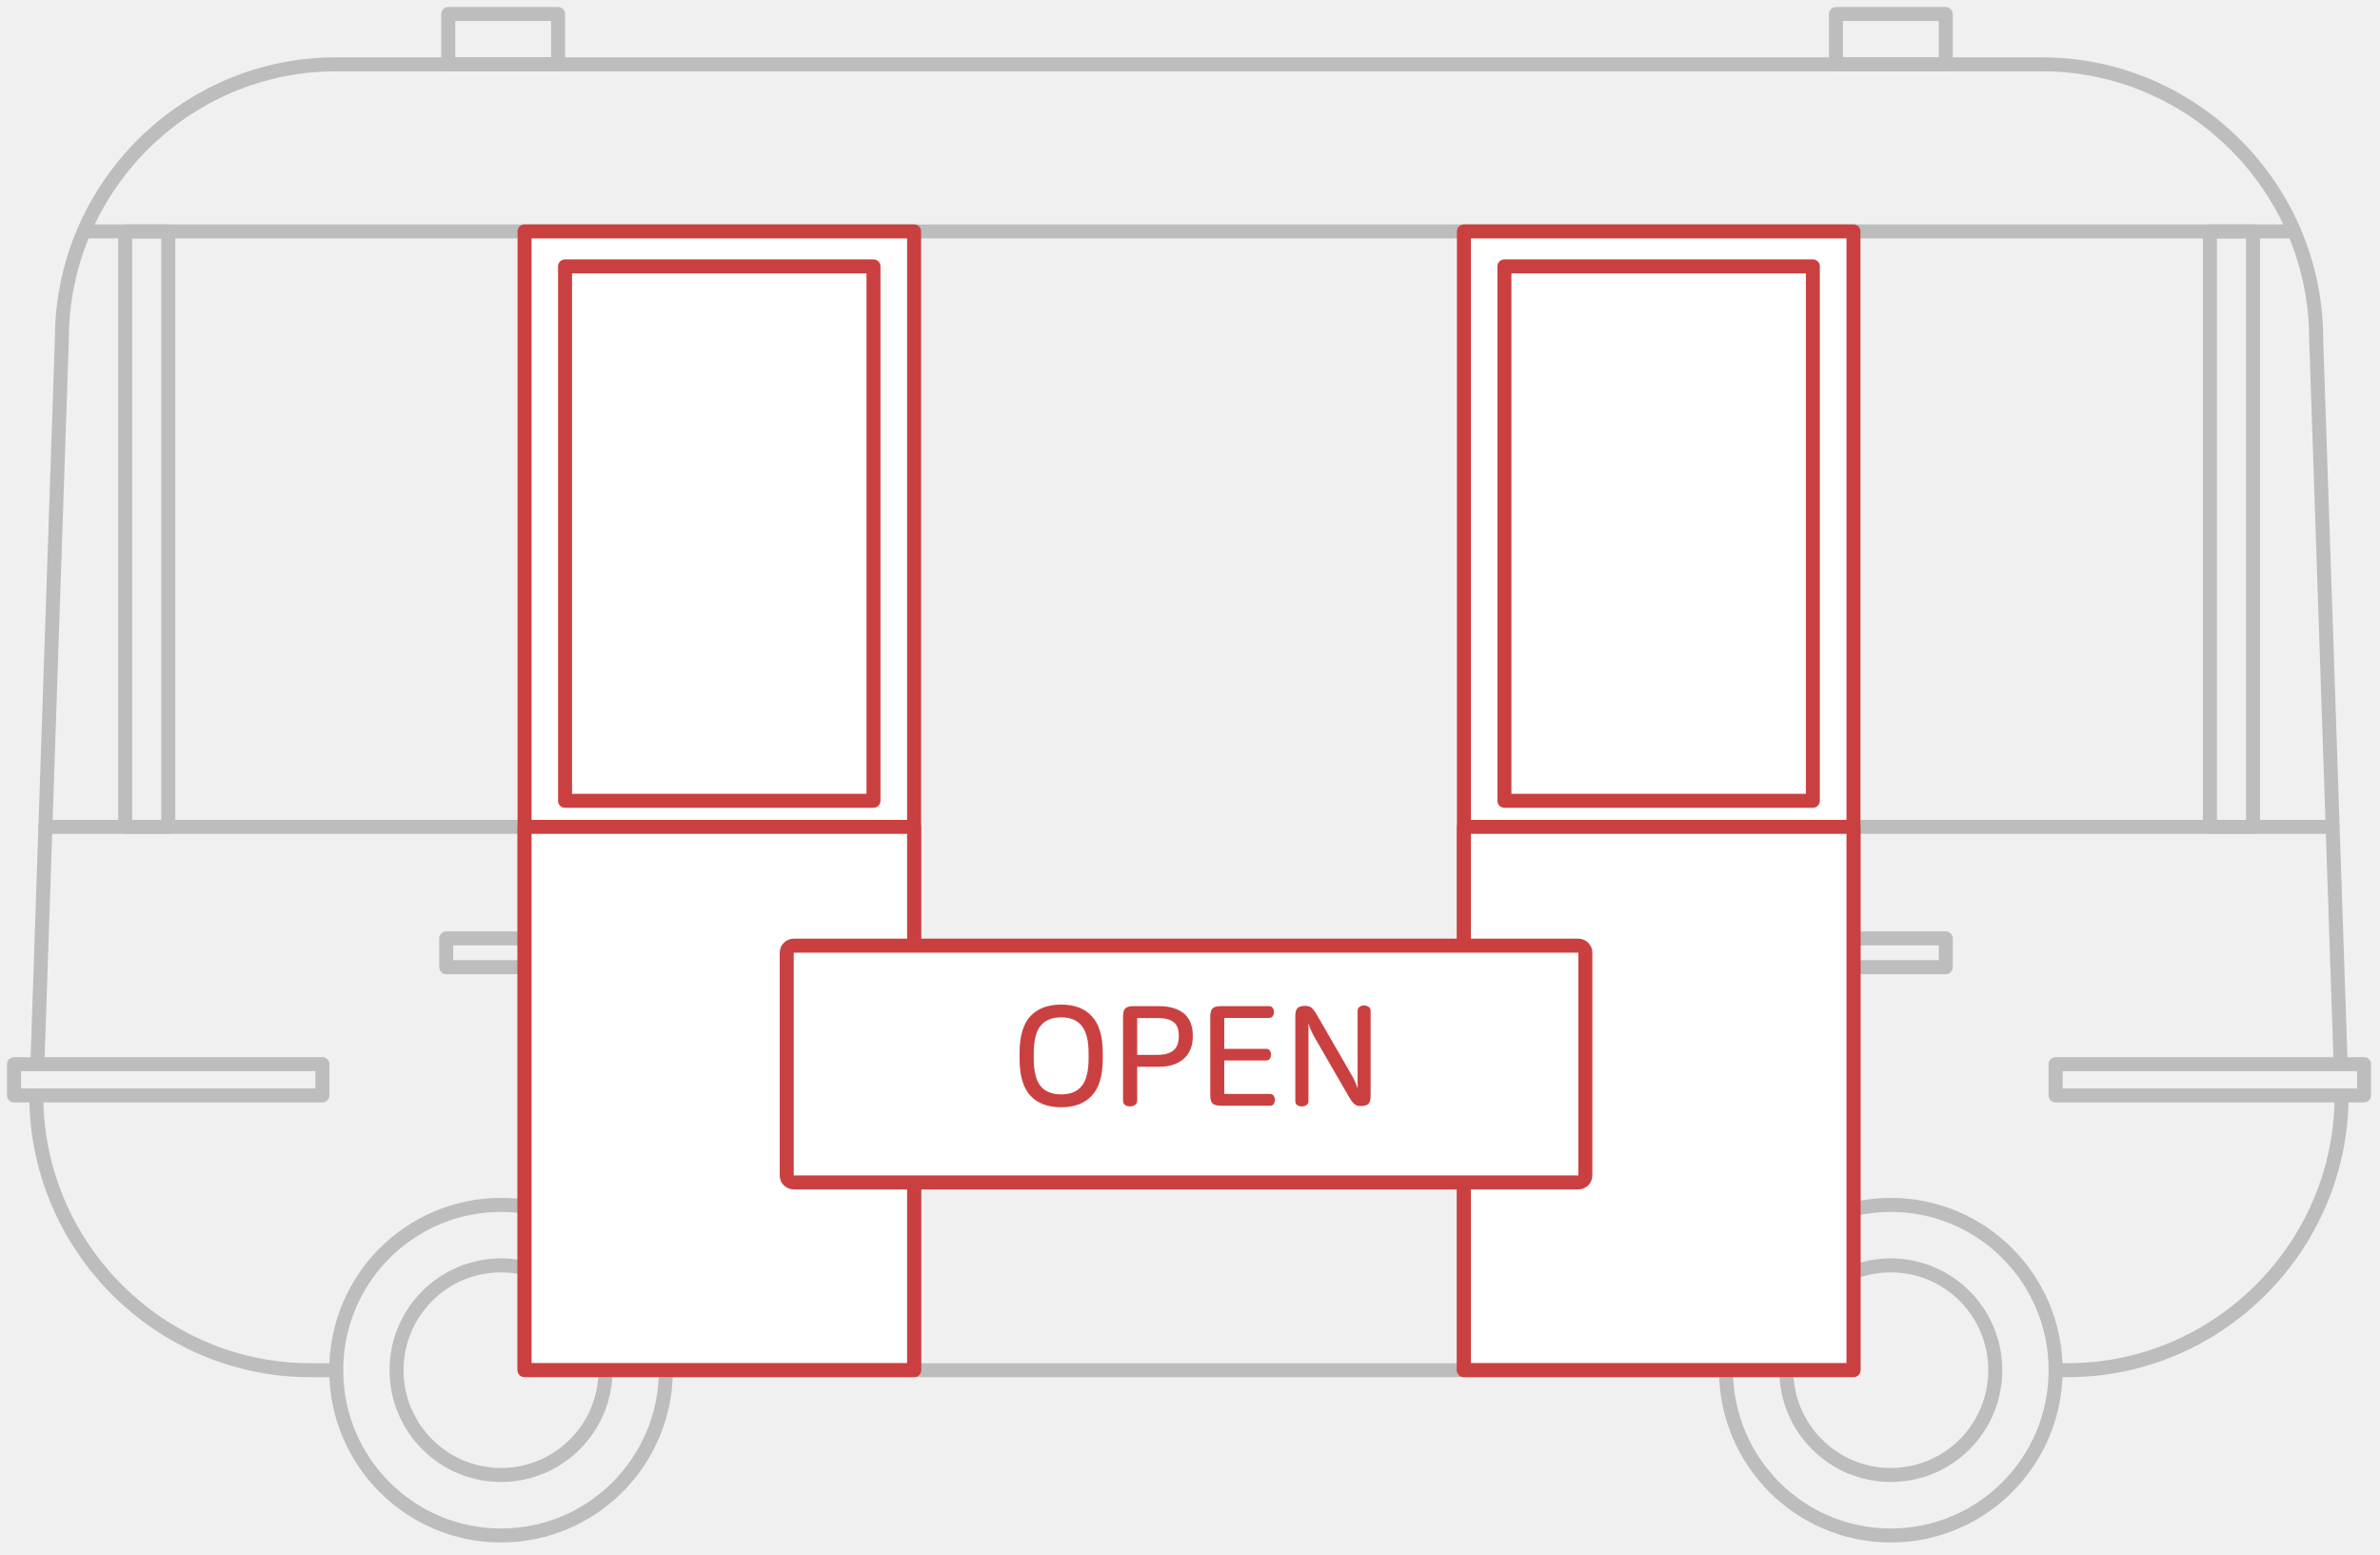
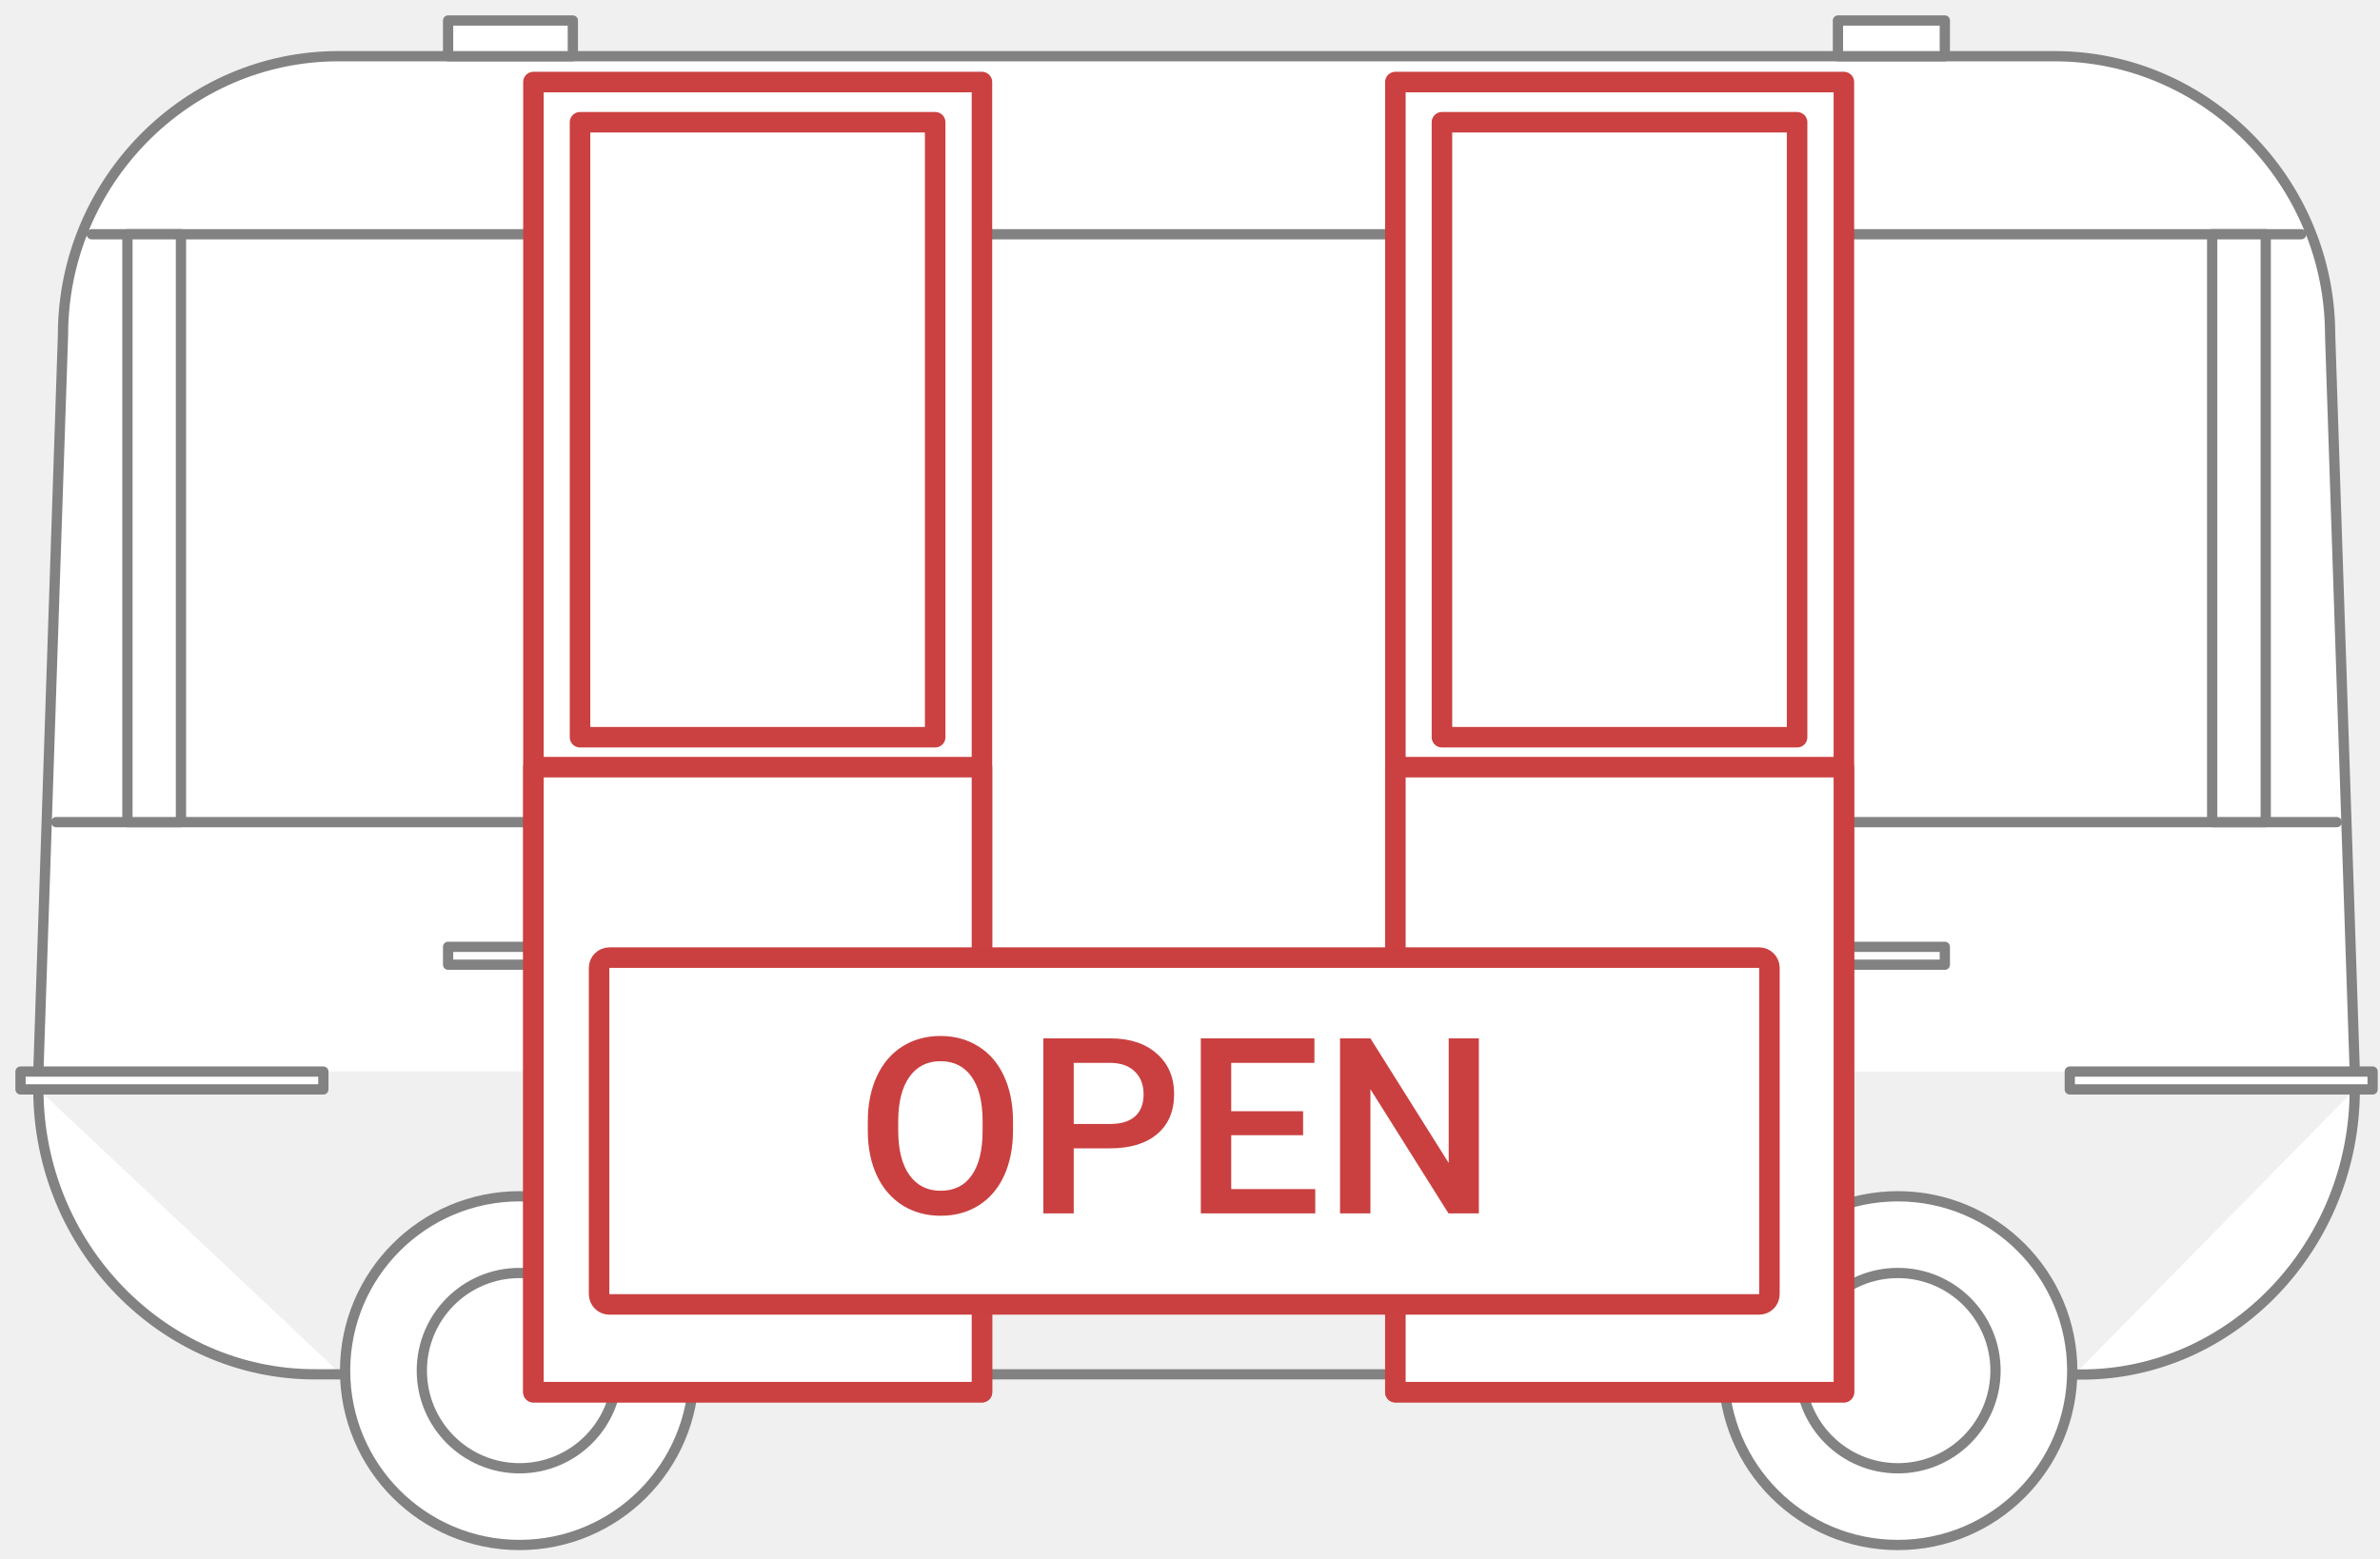
- <svg xmlns="http://www.w3.org/2000/svg" width="170" height="111" viewBox="0 0 170 111" fill="none">
-   <path d="M24.017 97.847H22.161C11.405 97.847 2.592 89.021 2.592 78.227" stroke="#BDBDBD" stroke-miterlimit="10" stroke-linecap="round" stroke-linejoin="round" />
-   <path d="M123.285 97.847H47.562" stroke="#BDBDBD" stroke-miterlimit="10" stroke-linecap="round" stroke-linejoin="round" />
-   <path d="M167.258 78.227C167.258 89.011 158.455 97.847 147.689 97.847H146.83" stroke="#BDBDBD" stroke-miterlimit="10" stroke-linecap="round" stroke-linejoin="round" />
-   <path d="M2.671 75.993L4.419 24.215C4.419 13.42 13.222 4.595 23.978 4.595H145.872C156.628 4.595 165.441 13.42 165.441 24.215L167.189 76.003" stroke="#BDBDBD" stroke-miterlimit="10" stroke-linecap="round" stroke-linejoin="round" />
-   <path d="M5.992 16.526H163.868" stroke="#BDBDBD" stroke-miterlimit="10" stroke-linecap="round" stroke-linejoin="round" />
-   <path d="M35.789 109.65C42.291 109.65 47.562 104.365 47.562 97.847C47.562 91.328 42.291 86.043 35.789 86.043C29.288 86.043 24.017 91.328 24.017 97.847C24.017 104.365 29.288 109.65 35.789 109.65Z" stroke="#BDBDBD" stroke-miterlimit="10" stroke-linecap="round" stroke-linejoin="round" />
-   <path d="M35.789 105.33C39.911 105.33 43.253 101.98 43.253 97.846C43.253 93.713 39.911 90.363 35.789 90.363C31.667 90.363 28.325 93.713 28.325 97.846C28.325 101.98 31.667 105.33 35.789 105.33Z" stroke="#BDBDBD" stroke-miterlimit="10" stroke-linecap="round" stroke-linejoin="round" />
-   <path d="M135.057 105.33C139.18 105.33 142.521 101.98 142.521 97.846C142.521 93.713 139.18 90.363 135.057 90.363C130.935 90.363 127.593 93.713 127.593 97.846C127.593 101.98 130.935 105.33 135.057 105.33Z" stroke="#BDBDBD" stroke-miterlimit="10" stroke-linecap="round" stroke-linejoin="round" />
-   <path d="M135.057 109.65C141.559 109.65 146.83 104.365 146.83 97.847C146.83 91.328 141.559 86.043 135.057 86.043C128.556 86.043 123.285 91.328 123.285 97.847C123.285 104.365 128.556 109.65 135.057 109.65Z" stroke="#BDBDBD" stroke-miterlimit="10" stroke-linecap="round" stroke-linejoin="round" />
-   <path d="M23.03 75.993H1V78.227H23.03V75.993Z" stroke="#BDBDBD" stroke-miterlimit="10" stroke-linecap="round" stroke-linejoin="round" />
-   <path d="M168.86 75.993H146.83V78.227H168.86V75.993Z" stroke="#BDBDBD" stroke-miterlimit="10" stroke-linecap="round" stroke-linejoin="round" />
-   <path d="M39.717 67.011H31.872V69.068H39.717V67.011Z" stroke="#BDBDBD" stroke-miterlimit="10" stroke-linecap="round" stroke-linejoin="round" />
-   <path d="M138.985 67.011H131.14V69.068H138.985V67.011Z" stroke="#BDBDBD" stroke-miterlimit="10" stroke-linecap="round" stroke-linejoin="round" />
-   <path d="M3.237 59.047H57.009" stroke="#BDBDBD" stroke-miterlimit="10" stroke-linecap="round" stroke-linejoin="round" />
-   <path d="M112.851 59.047H166.613" stroke="#BDBDBD" stroke-miterlimit="10" stroke-linecap="round" stroke-linejoin="round" />
-   <path d="M39.863 1H32.018V4.595H39.863V1Z" stroke="#BDBDBD" stroke-miterlimit="10" stroke-linecap="round" stroke-linejoin="round" />
-   <path d="M138.985 1H131.14V4.595H138.985V1Z" stroke="#BDBDBD" stroke-miterlimit="10" stroke-linecap="round" stroke-linejoin="round" />
-   <path d="M12.02 16.526H8.943V59.047H12.02V16.526Z" stroke="#BDBDBD" stroke-miterlimit="10" stroke-linecap="round" stroke-linejoin="round" />
-   <path d="M160.927 16.526H157.85V59.047H160.927V16.526Z" stroke="#BDBDBD" stroke-miterlimit="10" stroke-linecap="round" stroke-linejoin="round" />
-   <path d="M65.293 16.526H37.47V97.837H65.293V16.526Z" fill="white" stroke="#CA4040" stroke-miterlimit="10" stroke-linecap="round" stroke-linejoin="round" />
-   <path d="M65.293 59.047H37.47V97.837H65.293V59.047Z" fill="white" stroke="#CA4040" stroke-miterlimit="10" stroke-linecap="round" stroke-linejoin="round" />
-   <path d="M62.392 19.023H40.361V57.186H62.392V19.023Z" fill="white" stroke="#CA4040" stroke-miterlimit="10" stroke-linecap="round" stroke-linejoin="round" />
-   <path d="M132.39 16.526H104.567V97.837H132.39V16.526Z" fill="white" stroke="#CA4040" stroke-miterlimit="10" stroke-linecap="round" stroke-linejoin="round" />
-   <path d="M132.39 59.047H104.567V97.837H132.39V59.047Z" fill="white" stroke="#CA4040" stroke-miterlimit="10" stroke-linecap="round" stroke-linejoin="round" />
-   <path d="M129.489 19.023H107.458V57.186H129.489V19.023Z" fill="white" stroke="#CA4040" stroke-miterlimit="10" stroke-linecap="round" stroke-linejoin="round" />
-   <rect x="56.195" y="67.532" width="57.044" height="16.907" rx="0.5" fill="white" stroke="#CA4040" />
-   <path d="M75.798 71.74C76.758 71.74 77.492 72.02 77.998 72.58C78.512 73.14 78.768 74.003 78.768 75.17V75.64C78.768 76.807 78.512 77.67 77.998 78.23C77.492 78.79 76.758 79.07 75.798 79.07C74.838 79.07 74.102 78.79 73.588 78.23C73.082 77.67 72.828 76.807 72.828 75.64V75.17C72.828 74.003 73.082 73.14 73.588 72.58C74.102 72.02 74.838 71.74 75.798 71.74ZM75.798 72.65C75.138 72.65 74.645 72.853 74.318 73.26C73.998 73.66 73.838 74.323 73.838 75.25V75.56C73.838 76.487 73.998 77.15 74.318 77.55C74.645 77.95 75.138 78.15 75.798 78.15C76.458 78.15 76.948 77.95 77.268 77.55C77.595 77.15 77.758 76.487 77.758 75.56V75.25C77.758 74.323 77.595 73.66 77.268 73.26C76.948 72.853 76.458 72.65 75.798 72.65ZM82.777 71.85C83.191 71.85 83.547 71.9 83.847 72C84.154 72.093 84.407 72.23 84.607 72.41C84.807 72.59 84.954 72.807 85.047 73.06C85.147 73.313 85.197 73.593 85.197 73.9V74.05C85.197 74.357 85.147 74.64 85.047 74.9C84.947 75.16 84.794 75.387 84.587 75.58C84.387 75.767 84.134 75.913 83.827 76.02C83.527 76.127 83.174 76.18 82.767 76.18H81.227V78.59C81.227 78.737 81.174 78.843 81.067 78.91C80.967 78.977 80.851 79.01 80.717 79.01C80.584 79.01 80.467 78.977 80.367 78.91C80.267 78.843 80.217 78.737 80.217 78.59V72.59C80.217 72.31 80.271 72.117 80.377 72.01C80.491 71.903 80.694 71.85 80.987 71.85H82.777ZM82.647 75.33C83.167 75.33 83.554 75.227 83.807 75.02C84.067 74.813 84.197 74.487 84.197 74.04V73.92C84.197 73.487 84.074 73.177 83.827 72.99C83.581 72.797 83.221 72.7 82.747 72.7H81.227V75.33H82.647ZM90.648 71.85C90.768 71.85 90.855 71.893 90.908 71.98C90.968 72.06 90.998 72.157 90.998 72.27C90.998 72.383 90.968 72.483 90.908 72.57C90.855 72.65 90.768 72.69 90.648 72.69H87.448V74.9H90.448C90.561 74.9 90.645 74.94 90.698 75.02C90.758 75.1 90.788 75.197 90.788 75.31C90.788 75.423 90.758 75.523 90.698 75.61C90.645 75.69 90.561 75.73 90.448 75.73H87.448V78.12H90.718C90.838 78.12 90.925 78.163 90.978 78.25C91.038 78.33 91.068 78.427 91.068 78.54C91.068 78.653 91.038 78.753 90.978 78.84C90.925 78.92 90.838 78.96 90.718 78.96H87.218C86.925 78.96 86.721 78.907 86.608 78.8C86.501 78.693 86.448 78.5 86.448 78.22V72.59C86.448 72.31 86.501 72.117 86.608 72.01C86.721 71.903 86.925 71.85 87.218 71.85H90.648ZM97.432 71.8C97.552 71.8 97.659 71.833 97.752 71.9C97.852 71.96 97.902 72.06 97.902 72.2V78.25C97.902 78.53 97.849 78.723 97.742 78.83C97.635 78.93 97.455 78.98 97.202 78.98C97.109 78.98 97.025 78.973 96.952 78.96C96.885 78.94 96.819 78.903 96.752 78.85C96.685 78.797 96.615 78.72 96.542 78.62C96.469 78.52 96.385 78.387 96.292 78.22L93.872 74.03C93.792 73.883 93.715 73.733 93.642 73.58C93.575 73.427 93.515 73.257 93.462 73.07V78.61C93.462 78.75 93.412 78.853 93.312 78.92C93.219 78.98 93.112 79.01 92.992 79.01C92.872 79.01 92.762 78.98 92.662 78.92C92.569 78.853 92.522 78.75 92.522 78.61V72.56C92.522 72.28 92.575 72.09 92.682 71.99C92.789 71.883 92.969 71.83 93.222 71.83C93.315 71.83 93.399 71.84 93.472 71.86C93.545 71.873 93.612 71.907 93.672 71.96C93.739 72.013 93.809 72.09 93.882 72.19C93.955 72.29 94.039 72.423 94.132 72.59L96.552 76.78C96.639 76.927 96.715 77.077 96.782 77.23C96.855 77.383 96.919 77.553 96.972 77.74V72.2C96.972 72.06 97.019 71.96 97.112 71.9C97.205 71.833 97.312 71.8 97.432 71.8Z" fill="#CA4040" />
+ <svg xmlns="http://www.w3.org/2000/svg" width="116" height="76" viewBox="0 0 116 76" fill="none">
+   <path d="M16.63 67H15.35C7.94 67 1.87 60.75 1.87 53.1" fill="white" />
+   <path d="M16.63 67H15.35C7.94 67 1.87 60.75 1.87 53.1" stroke="#828282" stroke-width="0.5" stroke-miterlimit="10" stroke-linecap="round" stroke-linejoin="round" />
+   <path d="M83.86 67H34H83.86Z" fill="white" />
+   <path d="M83.86 67H34" stroke="#828282" stroke-width="0.5" stroke-miterlimit="10" stroke-linecap="round" stroke-linejoin="round" />
+   <path d="M114.77 53.11C114.77 60.75 108.78 67.01 101.46 67.01H101.11" fill="white" />
+   <path d="M114.77 53.11C114.77 60.75 108.78 67.01 101.46 67.01H101.11" stroke="#828282" stroke-width="0.5" stroke-miterlimit="10" stroke-linecap="round" stroke-linejoin="round" />
+   <path d="M1.87 52.23L3.07 16.34C3.07 8.86 9.11 2.74 16.49 2.74H100.14C107.52 2.74 113.57 8.86 113.57 16.34L114.77 52.24" fill="white" />
+   <path d="M1.87 52.23L3.07 16.34C3.07 8.86 9.11 2.74 16.49 2.74H100.14C107.52 2.74 113.57 8.86 113.57 16.34L114.77 52.24" stroke="#828282" stroke-width="0.5" stroke-miterlimit="10" stroke-linecap="round" stroke-linejoin="round" />
+   <path d="M4.47 11.42H112.16H4.47Z" fill="white" />
+   <path d="M4.47 11.42H112.16" stroke="#828282" stroke-width="0.5" stroke-miterlimit="10" stroke-linecap="round" stroke-linejoin="round" />
+   <path d="M92.5 75.32C97.19 75.32 101 71.51 101 66.82C101 62.13 97.19 58.32 92.5 58.32C87.81 58.32 84 62.13 84 66.82C84 71.51 87.81 75.32 92.5 75.32Z" fill="white" stroke="#828282" stroke-width="0.5" stroke-miterlimit="10" stroke-linecap="round" stroke-linejoin="round" />
+   <path d="M15.76 52.24H1V53.11H15.76V52.24Z" fill="white" stroke="#828282" stroke-width="0.5" stroke-miterlimit="10" stroke-linecap="round" stroke-linejoin="round" />
+   <path d="M115.64 52.24H100.88V53.11H115.64V52.24Z" fill="white" stroke="#828282" stroke-width="0.5" stroke-miterlimit="10" stroke-linecap="round" stroke-linejoin="round" />
+   <path d="M27.05 46.16H21.84V47.03H27.05V46.16Z" fill="white" stroke="#828282" stroke-width="0.5" stroke-miterlimit="10" stroke-linecap="round" stroke-linejoin="round" />
+   <path d="M94.79 46.16H89.58V47.03H94.79V46.16Z" fill="white" stroke="#828282" stroke-width="0.5" stroke-miterlimit="10" stroke-linecap="round" stroke-linejoin="round" />
+   <path d="M2.74 40.08H39.21H2.74Z" fill="white" />
+   <path d="M2.74 40.08H39.21" stroke="#828282" stroke-width="0.5" stroke-miterlimit="10" stroke-linecap="round" stroke-linejoin="round" />
+   <path d="M77.42 40.08H113.89H77.42Z" fill="white" />
+   <path d="M77.42 40.08H113.89" stroke="#828282" stroke-width="0.5" stroke-miterlimit="10" stroke-linecap="round" stroke-linejoin="round" />
+   <path d="M27.92 1H21.84V2.74H27.92V1Z" fill="white" stroke="#828282" stroke-width="0.5" stroke-miterlimit="10" stroke-linecap="round" stroke-linejoin="round" />
+   <path d="M94.79 1H89.58V2.74H94.79V1Z" fill="white" stroke="#828282" stroke-width="0.5" stroke-miterlimit="10" stroke-linecap="round" stroke-linejoin="round" />
+   <path d="M8.82 11.42H6.21V40.08H8.82V11.42Z" fill="white" stroke="#828282" stroke-width="0.5" stroke-miterlimit="10" stroke-linecap="round" stroke-linejoin="round" />
+   <path d="M110.43 11.42H107.82V40.08H110.43V11.42Z" fill="white" stroke="#828282" stroke-width="0.5" stroke-miterlimit="10" stroke-linecap="round" stroke-linejoin="round" />
+   <path d="M92.5 71.58C95.13 71.58 97.26 69.45 97.26 66.82C97.26 64.19 95.13 62.06 92.5 62.06C89.87 62.06 87.74 64.19 87.74 66.82C87.74 69.45 89.87 71.58 92.5 71.58Z" fill="white" stroke="#828282" stroke-width="0.5" stroke-miterlimit="10" stroke-linecap="round" stroke-linejoin="round" />
+   <path d="M25.32 75.32C30.01 75.32 33.82 71.51 33.82 66.82C33.82 62.13 30.01 58.32 25.32 58.32C20.63 58.32 16.82 62.13 16.82 66.82C16.82 71.51 20.62 75.32 25.32 75.32Z" fill="white" stroke="#828282" stroke-width="0.5" stroke-miterlimit="10" stroke-linecap="round" stroke-linejoin="round" />
+   <path d="M25.32 71.58C27.95 71.58 30.08 69.45 30.08 66.82C30.08 64.19 27.95 62.06 25.32 62.06C22.69 62.06 20.56 64.19 20.56 66.82C20.56 69.45 22.69 71.58 25.32 71.58Z" fill="white" stroke="#828282" stroke-width="0.5" stroke-miterlimit="10" stroke-linecap="round" stroke-linejoin="round" />
+   <path d="M47.86 4H26V67.87H47.86V4Z" fill="white" stroke="#CB4040" stroke-miterlimit="10" stroke-linecap="round" stroke-linejoin="round" />
+   <path d="M47.86 37.4H26V67.87H47.86V37.4Z" fill="white" stroke="#CB4040" stroke-miterlimit="10" stroke-linecap="round" stroke-linejoin="round" />
+   <path d="M45.58 5.96H28.27V35.94H45.58V5.96Z" fill="white" stroke="#CB4040" stroke-miterlimit="10" stroke-linecap="round" stroke-linejoin="round" />
+   <path d="M89.87 4H68.01V67.87H89.87V4Z" fill="white" stroke="#CB4040" stroke-miterlimit="10" stroke-linecap="round" stroke-linejoin="round" />
+   <path d="M89.87 37.4H68.01V67.87H89.87V37.4Z" fill="white" stroke="#CB4040" stroke-miterlimit="10" stroke-linecap="round" stroke-linejoin="round" />
+   <path d="M87.59 5.96H70.28V35.94H87.59V5.96Z" fill="white" stroke="#CB4040" stroke-miterlimit="10" stroke-linecap="round" stroke-linejoin="round" />
+   <rect x="29.199" y="46.685" width="57.042" height="16.907" rx="0.5" fill="white" stroke="#CA4040" />
+   <path d="M49.374 55.11C49.374 55.946 49.23 56.68 48.941 57.313C48.652 57.942 48.238 58.426 47.699 58.766C47.163 59.102 46.546 59.27 45.847 59.27C45.156 59.27 44.538 59.102 43.995 58.766C43.456 58.426 43.038 57.944 42.742 57.319C42.449 56.694 42.3 55.973 42.296 55.157V54.676C42.296 53.844 42.443 53.11 42.736 52.473C43.033 51.837 43.449 51.35 43.984 51.014C44.523 50.675 45.14 50.505 45.835 50.505C46.531 50.505 47.146 50.673 47.681 51.008C48.22 51.341 48.636 51.821 48.929 52.45C49.222 53.075 49.37 53.803 49.374 54.636V55.11ZM47.892 54.665C47.892 53.719 47.712 52.995 47.353 52.491C46.998 51.987 46.492 51.735 45.835 51.735C45.195 51.735 44.693 51.987 44.33 52.491C43.97 52.991 43.787 53.7 43.779 54.618V55.11C43.779 56.048 43.96 56.772 44.324 57.284C44.691 57.796 45.199 58.051 45.847 58.051C46.503 58.051 47.007 57.801 47.359 57.301C47.714 56.801 47.892 56.071 47.892 55.11V54.665ZM52.333 55.983V59.153H50.851V50.622H54.115C55.068 50.622 55.824 50.87 56.382 51.366C56.945 51.862 57.226 52.518 57.226 53.335C57.226 54.171 56.951 54.821 56.4 55.286C55.853 55.751 55.085 55.983 54.097 55.983H52.333ZM52.333 54.794H54.115C54.642 54.794 55.044 54.671 55.322 54.425C55.599 54.175 55.738 53.815 55.738 53.346C55.738 52.886 55.597 52.518 55.316 52.245C55.035 51.968 54.648 51.825 54.156 51.817H52.333V54.794ZM63.513 55.344H60.009V57.969H64.105V59.153H58.527V50.622H64.064V51.817H60.009V54.173H63.513V55.344ZM72.079 59.153H70.597L66.794 53.1V59.153H65.312V50.622H66.794L70.609 56.698V50.622H72.079V59.153Z" fill="#CA4040" />
</svg>
